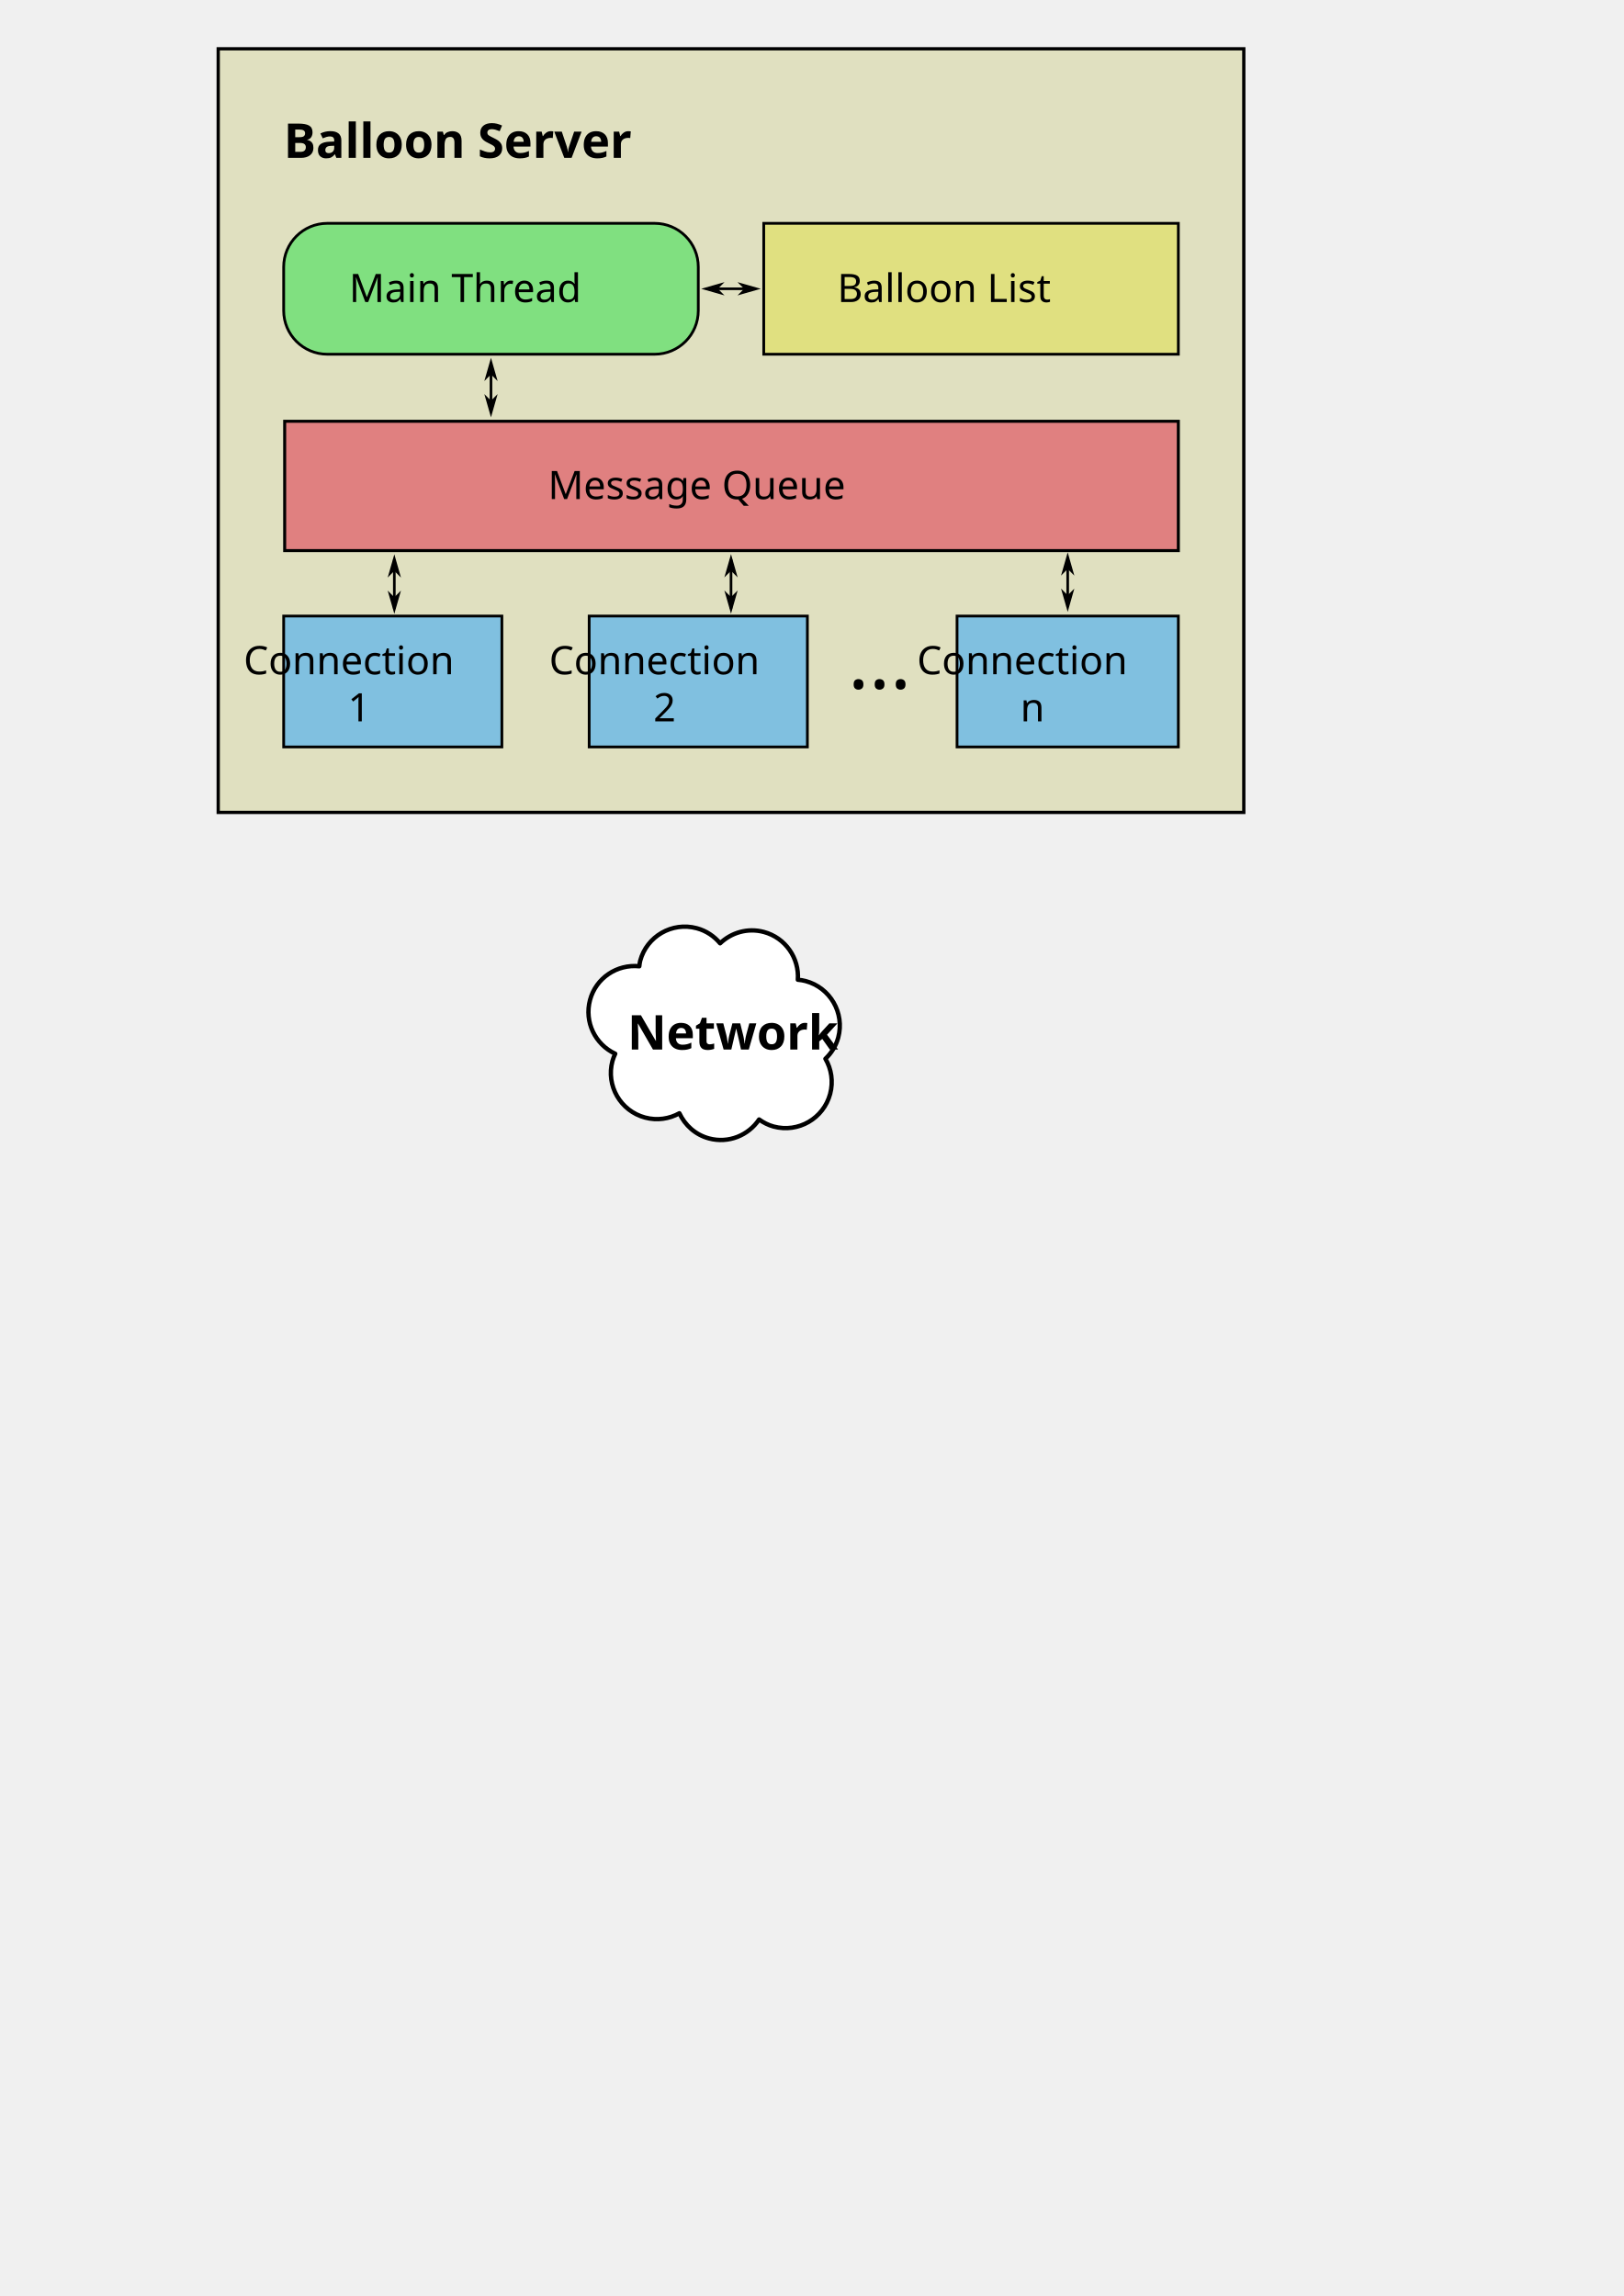
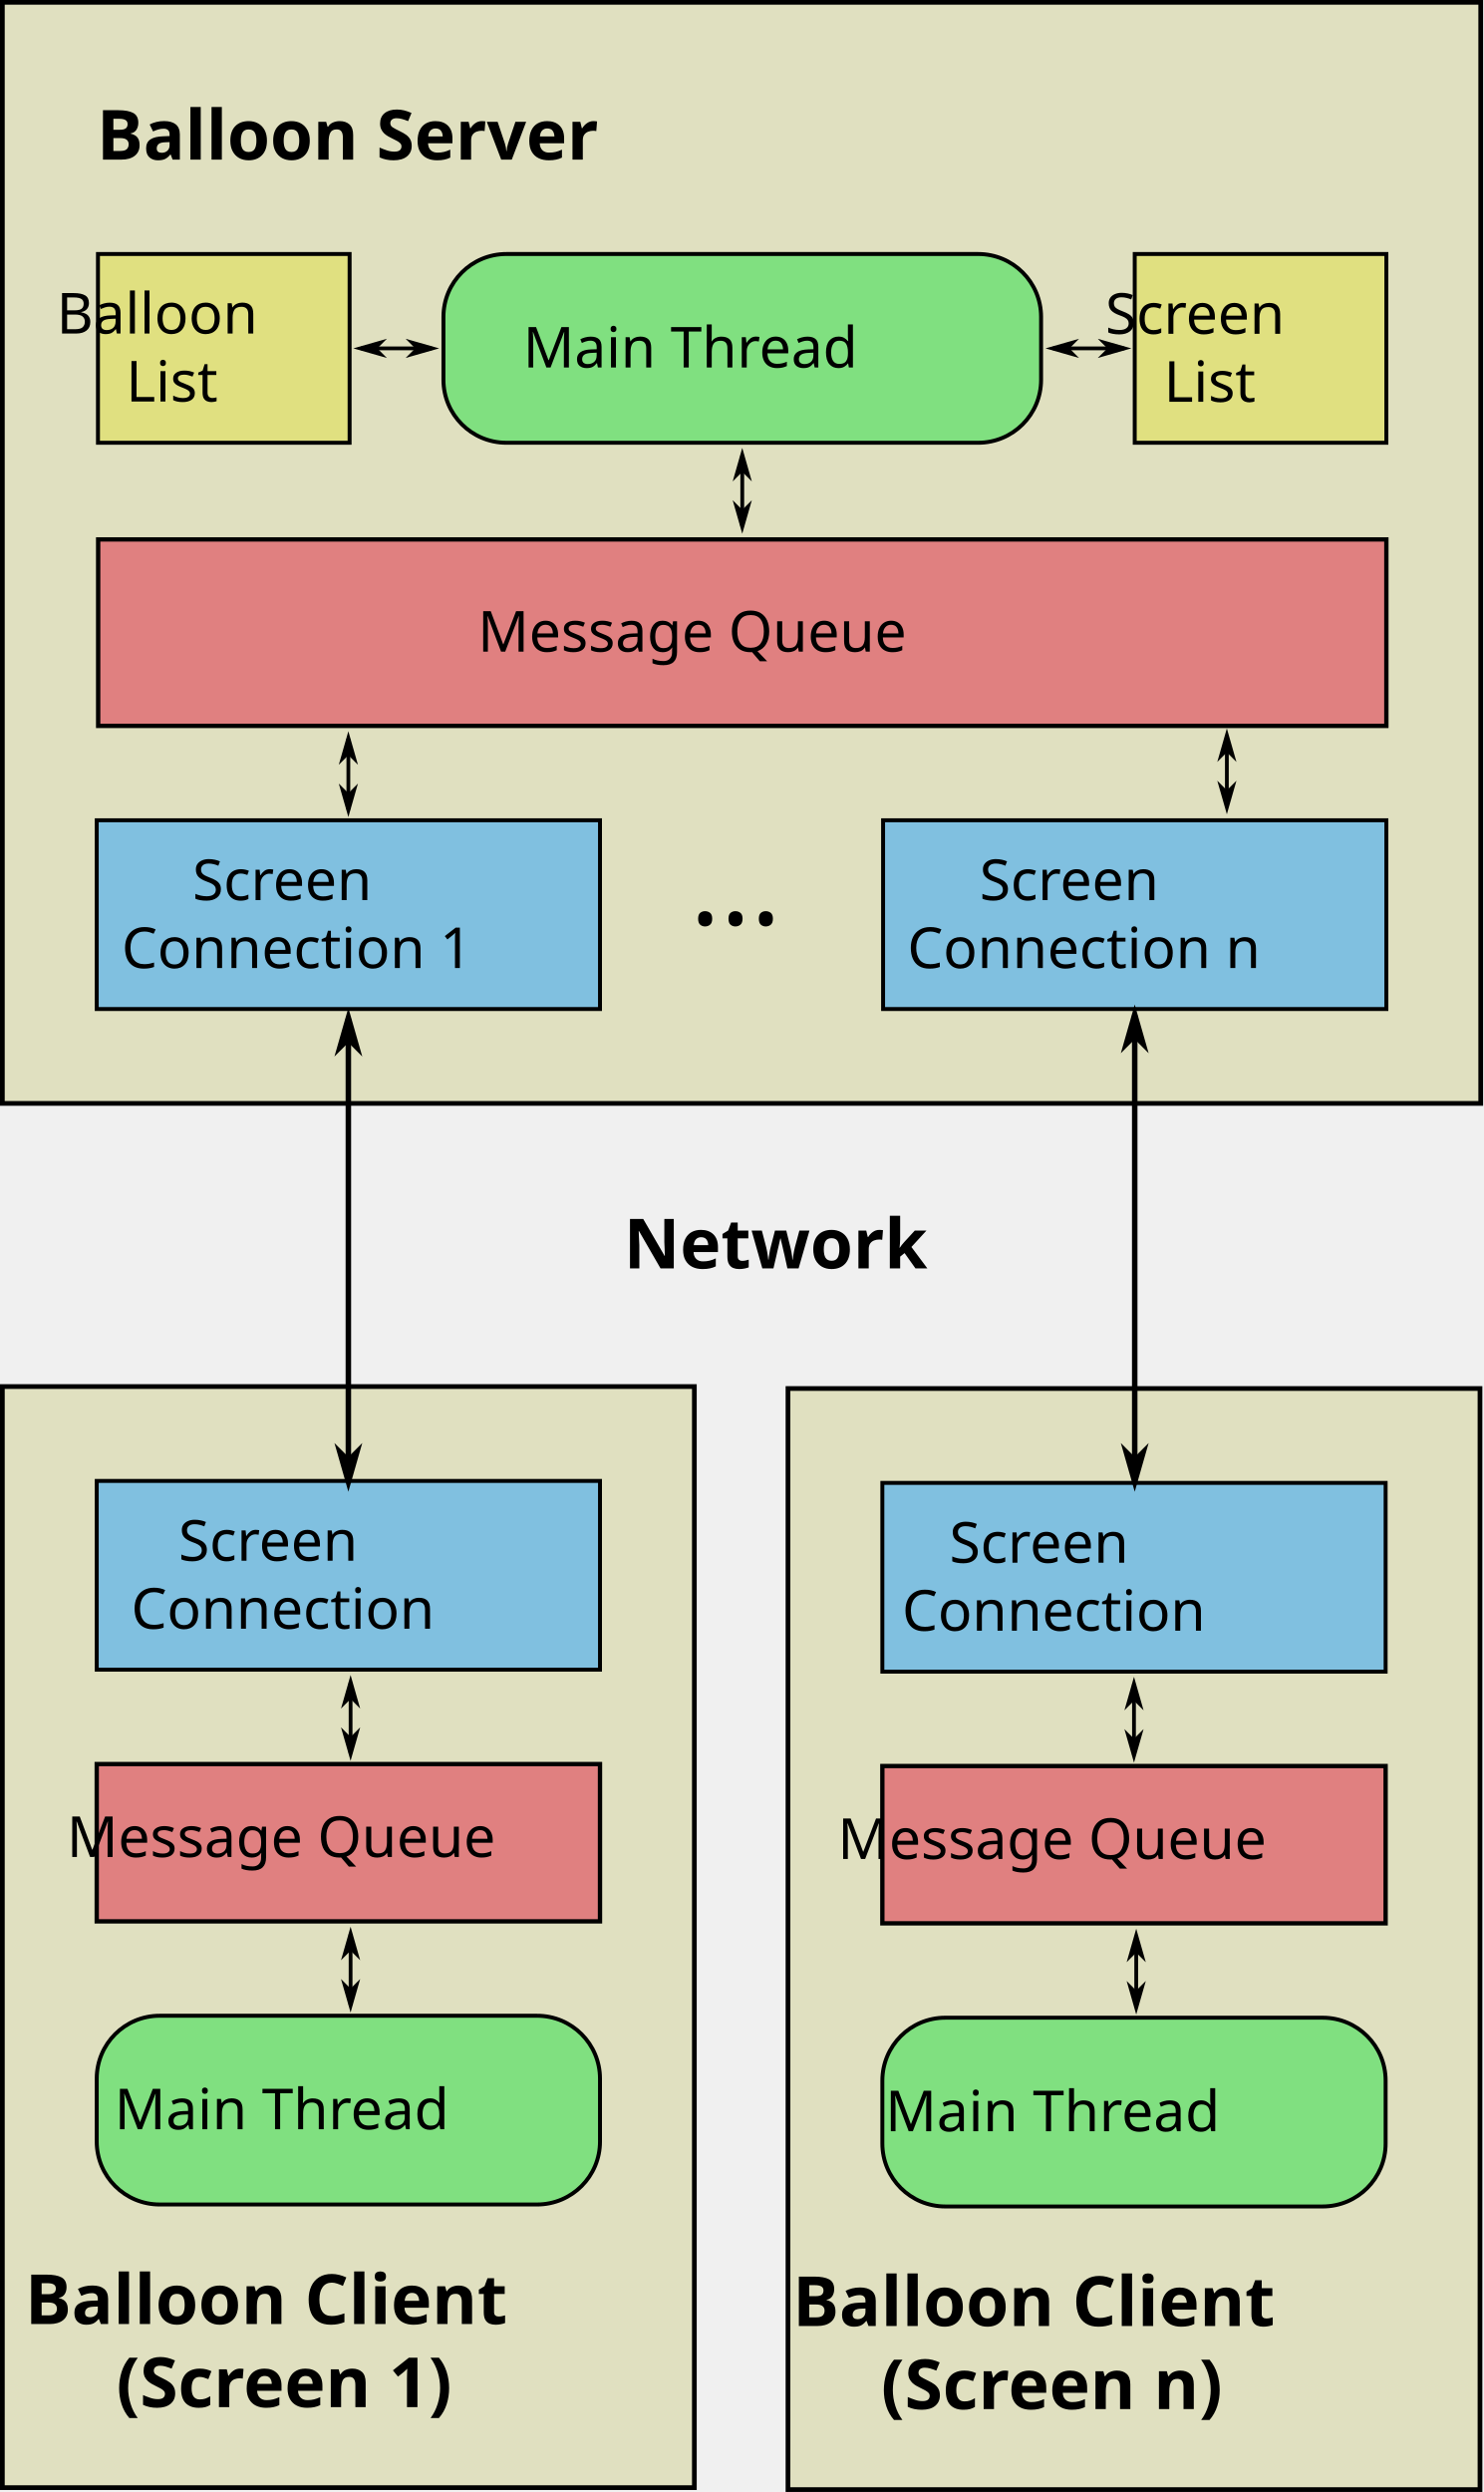
- <svg xmlns="http://www.w3.org/2000/svg" width="744.094" height="1052.362" id="svg2" version="1.1">
+ <svg xmlns="http://www.w3.org/2000/svg" width="471.5" height="792.125" id="svg2" version="1.1">
  <defs id="defs4">
    <marker orient="auto" refY="0" refX="0" id="Arrow1Mstart" style="overflow:visible">
      <path id="path4910" d="M 0,0 5,-5 -12.5,0 5,5 0,0 z" style="fill-rule:evenodd;stroke:#000000;stroke-width:1pt;marker-start:none" transform="matrix(0.4,0,0,0.4,4,0)" />
    </marker>
    <marker orient="auto" refY="0" refX="0" id="marker6137-4" style="overflow:visible">
      <path id="path6139-5" d="M 0,0 5,-5 -12.5,0 5,5 0,0 z" style="fill-rule:evenodd;stroke:#000000;stroke-width:1pt;marker-start:none" transform="matrix(-0.4,0,0,-0.4,-4,0)" />
    </marker>
    <marker orient="auto" refY="0" refX="0" id="marker3170" style="overflow:visible">
      <path id="path3172" d="M 0,0 5,-5 -12.5,0 5,5 0,0 z" style="fill-rule:evenodd;stroke:#000000;stroke-width:1pt;marker-start:none" transform="matrix(0.4,0,0,0.4,4,0)" />
    </marker>
    <marker orient="auto" refY="0" refX="0" id="marker3174" style="overflow:visible">
      <path id="path3176" d="M 0,0 5,-5 -12.5,0 5,5 0,0 z" style="fill-rule:evenodd;stroke:#000000;stroke-width:1pt;marker-start:none" transform="matrix(-0.4,0,0,-0.4,-4,0)" />
    </marker>
    <marker orient="auto" refY="0" refX="0" id="marker3178" style="overflow:visible">
      <path id="path3180" d="M 0,0 5,-5 -12.5,0 5,5 0,0 z" style="fill-rule:evenodd;stroke:#000000;stroke-width:1pt;marker-start:none" transform="matrix(0.4,0,0,0.4,4,0)" />
    </marker>
    <marker orient="auto" refY="0" refX="0" id="marker3182" style="overflow:visible">
      <path id="path3184" d="M 0,0 5,-5 -12.5,0 5,5 0,0 z" style="fill-rule:evenodd;stroke:#000000;stroke-width:1pt;marker-start:none" transform="matrix(-0.4,0,0,-0.4,-4,0)" />
    </marker>
    <marker orient="auto" refY="0" refX="0" id="Arrow1Mstart-4" style="overflow:visible">
      <path id="path4910-9" d="M 0,0 5,-5 -12.5,0 5,5 0,0 z" style="fill-rule:evenodd;stroke:#000000;stroke-width:1pt;marker-start:none" transform="matrix(0.4,0,0,0.4,4,0)" />
    </marker>
    <marker orient="auto" refY="0" refX="0" id="marker6137-4-0" style="overflow:visible">
      <path id="path6139-5-1" d="M 0,0 5,-5 -12.5,0 5,5 0,0 z" style="fill-rule:evenodd;stroke:#000000;stroke-width:1pt;marker-start:none" transform="matrix(-0.4,0,0,-0.4,-4,0)" />
    </marker>
    <marker orient="auto" refY="0" refX="0" id="Arrow1Mstart-7" style="overflow:visible">
      <path id="path4910-0" d="M 0,0 5,-5 -12.5,0 5,5 0,0 z" style="fill-rule:evenodd;stroke:#000000;stroke-width:1pt;marker-start:none" transform="matrix(0.4,0,0,0.4,4,0)" />
    </marker>
    <marker orient="auto" refY="0" refX="0" id="marker6137-4-1" style="overflow:visible">
      <path id="path6139-5-5" d="M 0,0 5,-5 -12.5,0 5,5 0,0 z" style="fill-rule:evenodd;stroke:#000000;stroke-width:1pt;marker-start:none" transform="matrix(-0.4,0,0,-0.4,-4,0)" />
    </marker>
    <marker orient="auto" refY="0" refX="0" id="Arrow1Mstart-2" style="overflow:visible">
      <path id="path4910-4" d="M 0,0 5,-5 -12.5,0 5,5 0,0 z" style="fill-rule:evenodd;stroke:#000000;stroke-width:1pt;marker-start:none" transform="matrix(0.4,0,0,0.4,4,0)" />
    </marker>
    <marker orient="auto" refY="0" refX="0" id="marker6137-4-14" style="overflow:visible">
      <path id="path6139-5-2" d="M 0,0 5,-5 -12.5,0 5,5 0,0 z" style="fill-rule:evenodd;stroke:#000000;stroke-width:1pt;marker-start:none" transform="matrix(-0.4,0,0,-0.4,-4,0)" />
    </marker>
+     <marker orient="auto" refY="0" refX="0" id="Arrow1Mstart-8" style="overflow:visible">
+       <path id="path4910-8" d="M 0,0 5,-5 -12.5,0 5,5 0,0 z" style="fill-rule:evenodd;stroke:#000000;stroke-width:1pt;marker-start:none" transform="matrix(0.4,0,0,0.4,4,0)" />
+     </marker>
+     <marker orient="auto" refY="0" refX="0" id="marker6137-4-7" style="overflow:visible">
+       <path id="path6139-5-9" d="M 0,0 5,-5 -12.5,0 5,5 0,0 z" style="fill-rule:evenodd;stroke:#000000;stroke-width:1pt;marker-start:none" transform="matrix(-0.4,0,0,-0.4,-4,0)" />
+     </marker>
+     <marker orient="auto" refY="0" refX="0" id="Arrow1Mstart-3" style="overflow:visible">
+       <path id="path4910-95" d="M 0,0 5,-5 -12.5,0 5,5 0,0 z" style="fill-rule:evenodd;stroke:#000000;stroke-width:1pt;marker-start:none" transform="matrix(0.4,0,0,0.4,4,0)" />
+     </marker>
+     <marker orient="auto" refY="0" refX="0" id="marker6137-4-3" style="overflow:visible">
+       <path id="path6139-5-24" d="M 0,0 5,-5 -12.5,0 5,5 0,0 z" style="fill-rule:evenodd;stroke:#000000;stroke-width:1pt;marker-start:none" transform="matrix(-0.4,0,0,-0.4,-4,0)" />
+     </marker>
+     <marker orient="auto" refY="0" refX="0" id="Arrow1Mstart-6" style="overflow:visible">
+       <path id="path4910-1" d="M 0,0 5,-5 -12.5,0 5,5 0,0 z" style="fill-rule:evenodd;stroke:#000000;stroke-width:1pt;marker-start:none" transform="matrix(0.4,0,0,0.4,4,0)" />
+     </marker>
+     <marker orient="auto" refY="0" refX="0" id="Arrow1Mend-1" style="overflow:visible">
+       <path id="path4913-1" d="M 0,0 5,-5 -12.5,0 5,5 0,0 z" style="fill-rule:evenodd;stroke:#000000;stroke-width:1pt;marker-start:none" transform="matrix(-0.4,0,0,-0.4,-4,0)" />
+     </marker>
+     <marker orient="auto" refY="0" refX="0" id="Arrow1Mstart-5" style="overflow:visible">
+       <path id="path4910-02" d="M 0,0 5,-5 -12.5,0 5,5 0,0 z" style="fill-rule:evenodd;stroke:#000000;stroke-width:1pt;marker-start:none" transform="matrix(0.4,0,0,0.4,4,0)" />
+     </marker>
+     <marker orient="auto" refY="0" refX="0" id="Arrow1Mend-1-3" style="overflow:visible">
+       <path id="path4913-1-8" d="M 0,0 5,-5 -12.5,0 5,5 0,0 z" style="fill-rule:evenodd;stroke:#000000;stroke-width:1pt;marker-start:none" transform="matrix(-0.4,0,0,-0.4,-4,0)" />
+     </marker>
+     <marker orient="auto" refY="0" refX="0" id="Arrow1Mstart-59" style="overflow:visible">
+       <path id="path4910-40" d="M 0,0 5,-5 -12.5,0 5,5 0,0 z" style="fill-rule:evenodd;stroke:#000000;stroke-width:1pt;marker-start:none" transform="matrix(0.4,0,0,0.4,4,0)" />
+     </marker>
+     <marker orient="auto" refY="0" refX="0" id="marker6137-4-2" style="overflow:visible">
+       <path id="path6139-5-8" d="M 0,0 5,-5 -12.5,0 5,5 0,0 z" style="fill-rule:evenodd;stroke:#000000;stroke-width:1pt;marker-start:none" transform="matrix(-0.4,0,0,-0.4,-4,0)" />
+     </marker>
+     <marker orient="auto" refY="0" refX="0" id="Arrow1Mstart-32" style="overflow:visible">
+       <path id="path4910-13" d="M 0,0 5,-5 -12.5,0 5,5 0,0 z" style="fill-rule:evenodd;stroke:#000000;stroke-width:1pt;marker-start:none" transform="matrix(0.4,0,0,0.4,4,0)" />
+     </marker>
+     <marker orient="auto" refY="0" refX="0" id="marker6137-4-39" style="overflow:visible">
+       <path id="path6139-5-16" d="M 0,0 5,-5 -12.5,0 5,5 0,0 z" style="fill-rule:evenodd;stroke:#000000;stroke-width:1pt;marker-start:none" transform="matrix(-0.4,0,0,-0.4,-4,0)" />
+     </marker>
+     <marker orient="auto" refY="0" refX="0" id="Arrow1Mstart-1" style="overflow:visible">
+       <path id="path4910-83" d="M 0,0 5,-5 -12.5,0 5,5 0,0 z" style="fill-rule:evenodd;stroke:#000000;stroke-width:1pt;marker-start:none" transform="matrix(0.4,0,0,0.4,4,0)" />
+     </marker>
+     <marker orient="auto" refY="0" refX="0" id="marker6137-4-05" style="overflow:visible">
+       <path id="path6139-5-7" d="M 0,0 5,-5 -12.5,0 5,5 0,0 z" style="fill-rule:evenodd;stroke:#000000;stroke-width:1pt;marker-start:none" transform="matrix(-0.4,0,0,-0.4,-4,0)" />
+     </marker>
+     <marker orient="auto" refY="0" refX="0" id="marker4980" style="overflow:visible">
+       <path id="path4982" d="M 0,0 5,-5 -12.5,0 5,5 0,0 z" style="fill-rule:evenodd;stroke:#000000;stroke-width:1pt;marker-start:none" transform="matrix(0.4,0,0,0.4,4,0)" />
+     </marker>
+     <marker orient="auto" refY="0" refX="0" id="marker4984" style="overflow:visible">
+       <path id="path4986" d="M 0,0 5,-5 -12.5,0 5,5 0,0 z" style="fill-rule:evenodd;stroke:#000000;stroke-width:1pt;marker-start:none" transform="matrix(-0.4,0,0,-0.4,-4,0)" />
+     </marker>
+     <marker orient="auto" refY="0" refX="0" id="Arrow1Mstart-68" style="overflow:visible">
+       <path id="path4910-5" d="M 0,0 5,-5 -12.5,0 5,5 0,0 z" style="fill-rule:evenodd;stroke:#000000;stroke-width:1pt;marker-start:none" transform="matrix(0.4,0,0,0.4,4,0)" />
+     </marker>
+     <marker orient="auto" refY="0" refX="0" id="Arrow1Mend-1-2" style="overflow:visible">
+       <path id="path4913-1-2" d="M 0,0 5,-5 -12.5,0 5,5 0,0 z" style="fill-rule:evenodd;stroke:#000000;stroke-width:1pt;marker-start:none" transform="matrix(-0.4,0,0,-0.4,-4,0)" />
+     </marker>
  </defs>
-   <g id="layer1">
-     <g id="g4228" transform="translate(-18.6512,-12.10154)">
-       <g transform="matrix(0.4035911,0,0,0.4035911,202.9293,360.8059)" id="layer1-8">
-         <g id="g6619">
-           <path style="fill:#ffffff;fill-opacity:1;stroke:#000000;stroke-width:4.956;stroke-linecap:butt;stroke-linejoin:round;stroke-miterlimit:4;stroke-opacity:1;stroke-dasharray:none;stroke-dashoffset:0" id="path4952" d="m 410.68,194.381 c -18.304,-4.905 -36.828,0.708 -49.616,12.902 -6.681,-8.031 -15.728,-14.229 -26.579,-17.136 -27.927,-7.483 -56.696,9.127 -64.179,37.054 -0.55,2.052 -0.695,4.116 -0.99,6.168 -25.149,-2.614 -49.213,13.13 -55.965,38.326 -6.69,24.966 5.934,50.494 28.623,60.991 -1.233,2.674 -2.383,5.43 -3.171,8.37 -7.483,27.927 9.144,56.634 37.07,64.117 13.679,3.666 27.502,1.513 38.977,-4.876 6.324,13.529 18.115,24.419 33.659,28.583 22.178,5.943 44.682,-3.471 56.832,-21.514 4.922,3.484 10.392,6.366 16.554,8.018 27.927,7.483 56.634,-9.144 64.117,-37.071 3.763,-14.043 1.435,-28.254 -5.358,-39.901 6.722,-6.41 11.984,-14.53 14.563,-24.152 7.483,-27.927 -9.144,-56.635 -37.07,-64.118 -2.94,-0.787 -5.885,-1.231 -8.817,-1.5 1.738,-24.524 -14.024,-47.662 -38.65,-54.261 z" />
-         </g>
-       </g>
-       <text id="text3755-8-5" y="493.155" x="306.202" style="font-size:22px;font-style:normal;font-variant:normal;font-weight:600;font-stretch:normal;text-align:start;line-height:120%;letter-spacing:0px;word-spacing:0px;writing-mode:lr-tb;text-anchor:start;fill:#000000;fill-opacity:1;stroke:none;font-family:ITC Franklin Gothic Std;-inkscape-font-specification:ITC Franklin Gothic Std Semi-Bold" xml:space="preserve">
-         <tspan id="tspan4226" x="306.202" y="493.155">Network</tspan>
-       </text>
-     </g>
+   <g id="layer1" transform="translate(-99.25,-21.625)">
+     <text xml:space="preserve" style="font-size:22px;font-style:normal;font-variant:normal;font-weight:600;font-stretch:normal;text-align:start;line-height:120%;letter-spacing:0px;word-spacing:0px;writing-mode:lr-tb;text-anchor:start;fill:#000000;fill-opacity:1;stroke:none;font-family:ITC Franklin Gothic Std;-inkscape-font-specification:ITC Franklin Gothic Std Semi-Bold" x="297.551" y="424.798" id="text3755-8-5">
+       <tspan y="424.798" x="297.551" id="tspan4226">Network</tspan>
+     </text>
    <rect style="fill:#e0e0c0;fill-opacity:1;fill-rule:evenodd;stroke:#000000;stroke-width:1.5;stroke-linecap:butt;stroke-linejoin:miter;stroke-miterlimit:4;stroke-opacity:1;stroke-dasharray:none" id="rect2985" width="470" height="350" x="100" y="22.362" />
    <text xml:space="preserve" style="font-size:22px;font-style:normal;font-variant:normal;font-weight:600;font-stretch:normal;text-align:start;line-height:120%;letter-spacing:0px;word-spacing:0px;writing-mode:lr-tb;text-anchor:start;fill:#000000;fill-opacity:1;stroke:none;font-family:ITC Franklin Gothic Std;-inkscape-font-specification:ITC Franklin Gothic Std Semi-Bold" x="130" y="72.362" id="text3755">
      <tspan id="tspan3121" x="130" y="72.362">Balloon Server</tspan>
    </text>
-     <g id="g4118" transform="translate(-30,60)">
-       <rect y="222.362" x="160" height="60" width="100" id="rect3788-5-4-9-2" style="fill:#80c0e0;fill-opacity:1;fill-rule:evenodd;stroke:#000000;stroke-width:1.256px;stroke-linecap:butt;stroke-linejoin:miter;stroke-opacity:1" />
-       <text id="text3755-6-6-7-6-4" y="249.042" x="210.943" style="font-size:18px;font-style:normal;font-variant:normal;font-weight:normal;font-stretch:normal;text-align:center;line-height:120%;letter-spacing:0px;word-spacing:0px;writing-mode:lr-tb;text-anchor:middle;fill:#000000;fill-opacity:1;stroke:none;font-family:ITC Franklin Gothic Std;-inkscape-font-specification:ITC Franklin Gothic Std" xml:space="preserve">
-         <tspan y="249.042" x="210.943" id="tspan3154">Connection</tspan>
-         <tspan y="270.642" x="210.943" id="tspan3156">1</tspan>
+     <g id="g5252">
+       <rect y="282.362" x="130" height="60" width="160" id="rect3788-5-4-9-2" style="fill:#80c0e0;fill-opacity:1;fill-rule:evenodd;stroke:#000000;stroke-width:1.256px;stroke-linecap:butt;stroke-linejoin:miter;stroke-opacity:1" />
+       <text id="text3755-6-6-7-6-4" y="307.736" x="210.014" style="font-size:18px;font-style:normal;font-variant:normal;font-weight:normal;font-stretch:normal;text-align:center;line-height:120%;letter-spacing:0px;word-spacing:0px;writing-mode:lr-tb;text-anchor:middle;fill:#000000;fill-opacity:1;stroke:none;font-family:ITC Franklin Gothic Std;-inkscape-font-specification:ITC Franklin Gothic Std" xml:space="preserve">
+         <tspan y="307.736" x="210.014" id="tspan5234">Screen</tspan>
+         <tspan y="329.336" x="210.014" id="tspan5236">Connection 1</tspan>
      </text>
    </g>
    <g id="g4083" transform="translate(-30,60)">
      <rect y="133.091" x="160.457" height="59.272" width="409.543" id="rect3788-5-4-9-1-5" style="fill:#e08080;fill-opacity:1;fill-rule:evenodd;stroke:#000000;stroke-width:1.379;stroke-linecap:butt;stroke-linejoin:miter;stroke-miterlimit:4;stroke-opacity:1;stroke-dasharray:none" />
      <text id="text3755-6-4-6-5-2" y="168.753" x="365.668" style="font-size:18px;font-style:normal;font-variant:normal;font-weight:normal;font-stretch:normal;text-align:center;line-height:120%;letter-spacing:0px;word-spacing:0px;writing-mode:lr-tb;text-anchor:middle;fill:#000000;fill-opacity:1;stroke:none;font-family:ITC Franklin Gothic Std;-inkscape-font-specification:ITC Franklin Gothic Std" xml:space="preserve">
        <tspan id="tspan3126" x="365.668" y="168.753">Message Queue</tspan>
      </text>
    </g>
-     <path style="fill:none;stroke:#000000;stroke-width:1.2;stroke-linecap:butt;stroke-linejoin:miter;stroke-miterlimit:4;stroke-opacity:1;stroke-dasharray:none;marker-start:url(#Arrow1Mstart);marker-end:url(#marker6137-4)" d="m 180.708,256.429 0,22.556" id="path4608" />
-     <path style="fill:none;stroke:#000000;stroke-width:1.2;stroke-linecap:butt;stroke-linejoin:miter;stroke-miterlimit:4;stroke-opacity:1;stroke-dasharray:none;marker-start:url(#Arrow1Mstart);marker-end:url(#marker6137-4)" d="m 335,256.362 0,22.556" id="path4608-8" />
+     <path style="fill:none;stroke:#000000;stroke-width:1.2;stroke-linecap:butt;stroke-linejoin:miter;stroke-miterlimit:4;stroke-opacity:1;stroke-dasharray:none;marker-start:url(#Arrow1Mstart);marker-end:url(#marker6137-4)" d="m 210,256.429 0,22.556" id="path4608" />
    <path style="fill:none;stroke:#000000;stroke-width:1.2;stroke-linecap:butt;stroke-linejoin:miter;stroke-miterlimit:4;stroke-opacity:1;stroke-dasharray:none;marker-start:url(#Arrow1Mstart);marker-end:url(#marker6137-4)" d="m 489.292,255.529 0,22.556" id="path4608-8-7" />
-     <text xml:space="preserve" style="font-size:36px;font-style:normal;font-variant:normal;font-weight:normal;font-stretch:normal;text-align:start;line-height:120%;letter-spacing:0px;word-spacing:0px;writing-mode:lr-tb;text-anchor:start;fill:#000000;fill-opacity:1;stroke:none;font-family:ITC Franklin Gothic Std;-inkscape-font-specification:ITC Franklin Gothic Std" x="388.61" y="315.612" id="text4541">
-       <tspan id="tspan4543" x="388.61" y="315.612">...</tspan>
+     <text xml:space="preserve" style="font-size:36px;font-style:normal;font-variant:normal;font-weight:normal;font-stretch:normal;text-align:start;line-height:120%;letter-spacing:0px;word-spacing:0px;writing-mode:lr-tb;text-anchor:start;fill:#000000;fill-opacity:1;stroke:none;font-family:ITC Franklin Gothic Std;-inkscape-font-specification:ITC Franklin Gothic Std" x="318.61" y="315.612" id="text4541">
+       <tspan id="tspan4543" x="318.61" y="315.612">...</tspan>
    </text>
-     <g id="g4124" transform="translate(-30,60)">
-       <rect y="222.362" x="300" height="60" width="100" id="rect3788-5-4-9-2-4" style="fill:#80c0e0;fill-opacity:1;fill-rule:evenodd;stroke:#000000;stroke-width:1.256px;stroke-linecap:butt;stroke-linejoin:miter;stroke-opacity:1" />
-       <text id="text3755-6-6-7-6-4-0" y="249.042" x="350.943" style="font-size:18px;font-style:normal;font-variant:normal;font-weight:normal;font-stretch:normal;text-align:center;line-height:120%;letter-spacing:0px;word-spacing:0px;writing-mode:lr-tb;text-anchor:middle;fill:#000000;fill-opacity:1;stroke:none;font-family:ITC Franklin Gothic Std;-inkscape-font-specification:ITC Franklin Gothic Std" xml:space="preserve">
-         <tspan y="249.042" x="350.943" id="tspan3185">Connection</tspan>
-         <tspan y="270.642" x="350.943" id="tspan3187">2</tspan>
-       </text>
-     </g>
-     <g id="g4130" transform="translate(-30,60)">
-       <rect y="222.362" x="468.583" height="60" width="101.417" id="rect3788-5-4-9-2-4-6" style="fill:#80c0e0;fill-opacity:1;fill-rule:evenodd;stroke:#000000;stroke-width:1.256px;stroke-linecap:butt;stroke-linejoin:miter;stroke-opacity:1" />
-       <text id="text3755-6-6-7-6-4-0-8" y="249.042" x="519.526" style="font-size:18px;font-style:normal;font-variant:normal;font-weight:normal;font-stretch:normal;text-align:center;line-height:120%;letter-spacing:0px;word-spacing:0px;writing-mode:lr-tb;text-anchor:middle;fill:#000000;fill-opacity:1;stroke:none;font-family:ITC Franklin Gothic Std;-inkscape-font-specification:ITC Franklin Gothic Std" xml:space="preserve">
-         <tspan y="249.042" x="519.526" id="tspan3219">Connection</tspan>
-         <tspan y="270.642" x="519.526" id="tspan3221">n</tspan>
-       </text>
-     </g>
-     <rect ry="20" style="fill:#80e080;fill-opacity:1;fill-rule:evenodd;stroke:#000000;stroke-width:1.256px;stroke-linecap:butt;stroke-linejoin:miter;stroke-opacity:1" id="rect3788-9-4" width="190" height="60" x="130" y="102.362" rx="20" />
-     <text xml:space="preserve" style="font-size:18px;font-style:normal;font-variant:normal;font-weight:normal;font-stretch:normal;text-align:center;line-height:120%;letter-spacing:0px;word-spacing:0px;writing-mode:lr-tb;text-anchor:middle;fill:#000000;fill-opacity:1;stroke:none;font-family:ITC Franklin Gothic Std;-inkscape-font-specification:ITC Franklin Gothic Std" x="224.884" y="138.446" id="text3755-6-4-1">
-       <tspan id="tspan4076" x="224.884" y="138.446">Main Thread</tspan>
-     </text>
-     <path style="fill:none;stroke:#000000;stroke-width:1.2;stroke-linecap:butt;stroke-linejoin:miter;stroke-miterlimit:4;stroke-opacity:1;stroke-dasharray:none;marker-start:url(#Arrow1Mstart);marker-end:url(#marker6137-4)" d="m 225,166.362 0,22.556" id="path4608-0" />
-     <rect ry="0" style="fill:#e0e080;fill-opacity:1;fill-rule:evenodd;stroke:#000000;stroke-width:1.256px;stroke-linecap:butt;stroke-linejoin:miter;stroke-opacity:1" id="rect3788-9-4-4" width="190" height="60" x="350" y="102.362" />
-     <text xml:space="preserve" style="font-size:18px;font-style:normal;font-variant:normal;font-weight:normal;font-stretch:normal;text-align:center;line-height:120%;letter-spacing:0px;word-spacing:0px;writing-mode:lr-tb;text-anchor:middle;fill:#000000;fill-opacity:1;stroke:none;font-family:ITC Franklin Gothic Std;-inkscape-font-specification:ITC Franklin Gothic Std" x="444.346" y="138.446" id="text3755-6-4-1-2">
-       <tspan id="tspan4325" x="444.346" y="138.446">Balloon List</tspan>
-     </text>
-     <path style="fill:none;stroke:#000000;stroke-width:1.2;stroke-linecap:butt;stroke-linejoin:miter;stroke-miterlimit:4;stroke-opacity:1;stroke-dasharray:none;marker-start:url(#Arrow1Mstart);marker-end:url(#marker6137-4)" d="m 346.278,132.362 -22.556,0" id="path4608-0-0" />
+     <g id="g4518">
+       <rect rx="20" y="102.362" x="240.228" height="60" width="190" id="rect3788-9-4" style="fill:#80e080;fill-opacity:1;fill-rule:evenodd;stroke:#000000;stroke-width:1.256px;stroke-linecap:butt;stroke-linejoin:miter;stroke-opacity:1" ry="20" />
+       <text id="text3755-6-4-1" y="138.446" x="335.112" style="font-size:18px;font-style:normal;font-variant:normal;font-weight:normal;font-stretch:normal;text-align:center;line-height:120%;letter-spacing:0px;word-spacing:0px;writing-mode:lr-tb;text-anchor:middle;fill:#000000;fill-opacity:1;stroke:none;font-family:ITC Franklin Gothic Std;-inkscape-font-specification:ITC Franklin Gothic Std" xml:space="preserve">
+         <tspan y="138.446" x="335.112" id="tspan4076">Main Thread</tspan>
+       </text>
+     </g>
+     <path style="fill:none;stroke:#000000;stroke-width:1.2;stroke-linecap:butt;stroke-linejoin:miter;stroke-miterlimit:4;stroke-opacity:1;stroke-dasharray:none;marker-start:url(#Arrow1Mstart);marker-end:url(#marker6137-4)" d="m 335.228,166.362 0,22.556" id="path4608-0" />
+     <g id="g4452" transform="translate(-219.6047,70)">
+       <rect y="32.362" x="350" height="60" width="80" id="rect3788-9-4-4-1" style="fill:#e0e080;fill-opacity:1;fill-rule:evenodd;stroke:#000000;stroke-width:1.256px;stroke-linecap:butt;stroke-linejoin:miter;stroke-opacity:1" ry="0" />
+       <text id="text3755-6-4-1-2-2" y="57.646" x="389.884" style="font-size:18px;font-style:normal;font-variant:normal;font-weight:normal;font-stretch:normal;text-align:center;line-height:120%;letter-spacing:0px;word-spacing:0px;writing-mode:lr-tb;text-anchor:middle;fill:#000000;fill-opacity:1;stroke:none;font-family:ITC Franklin Gothic Std;-inkscape-font-specification:ITC Franklin Gothic Std" xml:space="preserve">
+         <tspan y="57.646" x="389.884" id="tspan4414">Balloon</tspan>
+         <tspan y="79.246" x="389.884" id="tspan4416">List</tspan>
+       </text>
+     </g>
+     <g id="g4446" transform="translate(0,70)">
+       <rect y="32.362" x="460" height="60" width="80" id="rect3788-9-4-4-1-3" style="fill:#e0e080;fill-opacity:1;fill-rule:evenodd;stroke:#000000;stroke-width:1.256px;stroke-linecap:butt;stroke-linejoin:miter;stroke-opacity:1" ry="0" />
+       <text id="text3755-6-4-1-2-2-7" y="57.736" x="500.226" style="font-size:18px;font-style:normal;font-variant:normal;font-weight:normal;font-stretch:normal;text-align:center;line-height:120%;letter-spacing:0px;word-spacing:0px;writing-mode:lr-tb;text-anchor:middle;fill:#000000;fill-opacity:1;stroke:none;font-family:ITC Franklin Gothic Std;-inkscape-font-specification:ITC Franklin Gothic Std" xml:space="preserve">
+         <tspan y="57.736" x="500.226" id="tspan4442">Screen</tspan>
+         <tspan y="79.336" x="500.226" id="tspan4444">List</tspan>
+       </text>
+     </g>
+     <path style="fill:none;stroke:#000000;stroke-width:1.2;stroke-linecap:butt;stroke-linejoin:miter;stroke-miterlimit:4;stroke-opacity:1;stroke-dasharray:none;marker-start:url(#Arrow1Mstart);marker-end:url(#marker6137-4)" d="m 236.506,132.362 -22.556,0" id="path4608-0-1" />
+     <path style="fill:none;stroke:#000000;stroke-width:1.2;stroke-linecap:butt;stroke-linejoin:miter;stroke-miterlimit:4;stroke-opacity:1;stroke-dasharray:none;marker-start:url(#Arrow1Mstart);marker-end:url(#marker6137-4)" d="m 456.556,132.362 -22.556,0" id="path4608-0-1-8" />
+     <g id="g5129" transform="translate(0,-70)">
+       <rect ry="0" y="532.362" x="100" height="350" width="220" id="rect2985-9" style="fill:#e0e0c0;fill-opacity:1;fill-rule:evenodd;stroke:#000000;stroke-width:1.5;stroke-linecap:butt;stroke-linejoin:miter;stroke-miterlimit:4;stroke-opacity:1;stroke-dasharray:none" />
+       <text id="text3755-3" y="830.362" x="209.602" style="font-size:22px;font-style:normal;font-variant:normal;font-weight:600;font-stretch:normal;text-align:center;line-height:120%;letter-spacing:0px;word-spacing:0px;writing-mode:lr-tb;text-anchor:middle;fill:#000000;fill-opacity:1;stroke:none;font-family:ITC Franklin Gothic Std;-inkscape-font-specification:ITC Franklin Gothic Std Semi-Bold" xml:space="preserve">
+         <tspan y="830.362" x="209.602" id="tspan4564">Balloon Client</tspan>
+         <tspan y="856.762" x="209.602" id="tspan4566">(Screen 1)</tspan>
+       </text>
+       <g id="g5084">
+         <rect style="fill:#80c0e0;fill-opacity:1;fill-rule:evenodd;stroke:#000000;stroke-width:1.256px;stroke-linecap:butt;stroke-linejoin:miter;stroke-opacity:1" id="rect3788-5-4-9-2-0" width="160" height="60" x="130" y="562.362" ry="0" />
+         <text xml:space="preserve" style="font-size:18px;font-style:normal;font-variant:normal;font-weight:normal;font-stretch:normal;text-align:center;line-height:120%;letter-spacing:0px;word-spacing:0px;writing-mode:lr-tb;text-anchor:middle;fill:#000000;fill-opacity:1;stroke:none;font-family:ITC Franklin Gothic Std;-inkscape-font-specification:ITC Franklin Gothic Std" x="210.235" y="587.736" id="text3755-6-6-7-6-4-9">
+           <tspan id="tspan4708" x="210.235" y="587.736">Screen</tspan>
+           <tspan id="tspan4710" x="210.235" y="609.336">Connection</tspan>
+         </text>
+       </g>
+       <g transform="translate(0,-60)" id="g4748">
+         <rect style="fill:#e08080;fill-opacity:1;fill-rule:evenodd;stroke:#000000;stroke-width:1.379;stroke-linecap:butt;stroke-linejoin:miter;stroke-miterlimit:4;stroke-opacity:1;stroke-dasharray:none" id="rect3788-5-4-9-1-5-4" width="160" height="50" x="130" y="712.362" />
+         <text xml:space="preserve" style="font-size:18px;font-style:normal;font-variant:normal;font-weight:normal;font-stretch:normal;text-align:center;line-height:120%;letter-spacing:0px;word-spacing:0px;writing-mode:lr-tb;text-anchor:middle;fill:#000000;fill-opacity:1;stroke:none;font-family:ITC Franklin Gothic Std;-inkscape-font-specification:ITC Franklin Gothic Std" x="209.695" y="741.898" id="text3755-6-4-6-5-2-1">
+           <tspan y="741.898" x="209.695" id="tspan3126-8">Message Queue</tspan>
+         </text>
+       </g>
+       <path id="path4608-4" d="m 210.708,626.429 0,22.556" style="fill:none;stroke:#000000;stroke-width:1.2;stroke-linecap:butt;stroke-linejoin:miter;stroke-miterlimit:4;stroke-opacity:1;stroke-dasharray:none;marker-start:url(#Arrow1Mstart);marker-end:url(#marker6137-4)" />
+       <g id="g4903">
+         <rect ry="20" style="fill:#80e080;fill-opacity:1;fill-rule:evenodd;stroke:#000000;stroke-width:1.256px;stroke-linecap:butt;stroke-linejoin:miter;stroke-opacity:1" id="rect3788-9-4-3" width="160" height="60" x="130" y="732.362" rx="20" />
+         <text xml:space="preserve" style="font-size:18px;font-style:normal;font-variant:normal;font-weight:normal;font-stretch:normal;text-align:center;line-height:120%;letter-spacing:0px;word-spacing:0px;writing-mode:lr-tb;text-anchor:middle;fill:#000000;fill-opacity:1;stroke:none;font-family:ITC Franklin Gothic Std;-inkscape-font-specification:ITC Franklin Gothic Std" x="209.884" y="768.446" id="text3755-6-4-1-6">
+           <tspan id="tspan4076-3" x="209.884" y="768.446">Main Thread</tspan>
+         </text>
+       </g>
+       <path id="path4608-4-9" d="m 210.708,706.429 0,22.556" style="fill:none;stroke:#000000;stroke-width:1.2;stroke-linecap:butt;stroke-linejoin:miter;stroke-miterlimit:4;stroke-opacity:1;stroke-dasharray:none;marker-start:url(#Arrow1Mstart);marker-end:url(#marker6137-4)" />
+     </g>
+     <g id="g5246">
+       <rect y="282.362" x="380" height="60" width="160" id="rect3788-5-4-9-2-8" style="fill:#80c0e0;fill-opacity:1;fill-rule:evenodd;stroke:#000000;stroke-width:1.256px;stroke-linecap:butt;stroke-linejoin:miter;stroke-opacity:1" />
+       <text id="text3755-6-6-7-6-4-0-8" y="307.736" x="460.235" style="font-size:18px;font-style:normal;font-variant:normal;font-weight:normal;font-stretch:normal;text-align:center;line-height:120%;letter-spacing:0px;word-spacing:0px;writing-mode:lr-tb;text-anchor:middle;fill:#000000;fill-opacity:1;stroke:none;font-family:ITC Franklin Gothic Std;-inkscape-font-specification:ITC Franklin Gothic Std" xml:space="preserve">
+         <tspan y="307.736" x="460.235" id="tspan5242">Screen</tspan>
+         <tspan y="329.336" x="460.235" id="tspan5244">Connection n</tspan>
+       </text>
+     </g>
+     <path style="fill:none;stroke:#000000;stroke-width:1.743;stroke-linecap:butt;stroke-linejoin:miter;stroke-miterlimit:4;stroke-opacity:1;stroke-dasharray:none;marker-start:url(#Arrow1Mstart);marker-end:url(#Arrow1Mend-1)" d="m 210,345.41 0,146.953" id="path5915" />
+     <g id="g5170" transform="translate(-170.2346,0.625977)">
+       <g transform="translate(170.2346,-70.62598)" id="g5150">
+         <rect style="fill:#e0e0c0;fill-opacity:1;fill-rule:evenodd;stroke:#000000;stroke-width:1.5;stroke-linecap:butt;stroke-linejoin:miter;stroke-miterlimit:4;stroke-opacity:1;stroke-dasharray:none" id="rect2985-9-6" width="220" height="350" x="349.765" y="532.988" ry="0" />
+         <text xml:space="preserve" style="font-size:22px;font-style:normal;font-variant:normal;font-weight:600;font-stretch:normal;text-align:center;line-height:120%;letter-spacing:0px;word-spacing:0px;writing-mode:lr-tb;text-anchor:middle;fill:#000000;fill-opacity:1;stroke:none;font-family:ITC Franklin Gothic Std;-inkscape-font-specification:ITC Franklin Gothic Std Semi-Bold" x="459.368" y="830.988" id="text3755-3-9">
+           <tspan id="tspan5090" x="459.368" y="830.988">Balloon Client</tspan>
+           <tspan id="tspan5092" x="459.368" y="857.388">(Screen n)</tspan>
+         </text>
+         <g id="g4748-5" transform="translate(249.7654,-59.37402)">
+           <rect y="712.362" x="130" height="50" width="160" id="rect3788-5-4-9-1-5-4-6" style="fill:#e08080;fill-opacity:1;fill-rule:evenodd;stroke:#000000;stroke-width:1.379;stroke-linecap:butt;stroke-linejoin:miter;stroke-miterlimit:4;stroke-opacity:1;stroke-dasharray:none" />
+           <text id="text3755-6-4-6-5-2-1-3" y="741.898" x="209.695" style="font-size:18px;font-style:normal;font-variant:normal;font-weight:normal;font-stretch:normal;text-align:center;line-height:120%;letter-spacing:0px;word-spacing:0px;writing-mode:lr-tb;text-anchor:middle;fill:#000000;fill-opacity:1;stroke:none;font-family:ITC Franklin Gothic Std;-inkscape-font-specification:ITC Franklin Gothic Std" xml:space="preserve">
+             <tspan id="tspan3126-8-7" x="209.695" y="741.898">Message Queue</tspan>
+           </text>
+         </g>
+         <g transform="translate(249.7654,0.6259792)" id="g4903-2">
+           <rect rx="20" y="732.362" x="130" height="60" width="160" id="rect3788-9-4-3-1" style="fill:#80e080;fill-opacity:1;fill-rule:evenodd;stroke:#000000;stroke-width:1.256px;stroke-linecap:butt;stroke-linejoin:miter;stroke-opacity:1" ry="20" />
+           <text id="text3755-6-4-1-6-2" y="768.446" x="209.884" style="font-size:18px;font-style:normal;font-variant:normal;font-weight:normal;font-stretch:normal;text-align:center;line-height:120%;letter-spacing:0px;word-spacing:0px;writing-mode:lr-tb;text-anchor:middle;fill:#000000;fill-opacity:1;stroke:none;font-family:ITC Franklin Gothic Std;-inkscape-font-specification:ITC Franklin Gothic Std" xml:space="preserve">
+             <tspan y="768.446" x="209.884" id="tspan4076-3-9">Main Thread</tspan>
+           </text>
+         </g>
+         <path style="fill:none;stroke:#000000;stroke-width:1.2;stroke-linecap:butt;stroke-linejoin:miter;stroke-miterlimit:4;stroke-opacity:1;stroke-dasharray:none;marker-start:url(#Arrow1Mstart);marker-end:url(#marker6137-4)" d="m 460.474,707.055 0,22.556" id="path4608-4-9-8" />
+         <g id="g5078" transform="translate(-20.23456,0.6259766)">
+           <rect ry="0" y="562.362" x="400" height="60" width="160" id="rect3788-5-4-9-2-0-0" style="fill:#80c0e0;fill-opacity:1;fill-rule:evenodd;stroke:#000000;stroke-width:1.256px;stroke-linecap:butt;stroke-linejoin:miter;stroke-opacity:1" />
+           <text id="text3755-6-6-7-6-4-9-2" y="587.736" x="480.235" style="font-size:18px;font-style:normal;font-variant:normal;font-weight:normal;font-stretch:normal;text-align:center;line-height:120%;letter-spacing:0px;word-spacing:0px;writing-mode:lr-tb;text-anchor:middle;fill:#000000;fill-opacity:1;stroke:none;font-family:ITC Franklin Gothic Std;-inkscape-font-specification:ITC Franklin Gothic Std" xml:space="preserve">
+             <tspan y="587.736" x="480.235" id="tspan4708-6">Screen</tspan>
+             <tspan y="609.336" x="480.235" id="tspan4710-2">Connection</tspan>
+           </text>
+         </g>
+       </g>
+       <path id="path4608-4-3" d="m 630,556.362 0,22.556" style="fill:none;stroke:#000000;stroke-width:1.2;stroke-linecap:butt;stroke-linejoin:miter;stroke-miterlimit:4;stroke-opacity:1;stroke-dasharray:none;marker-start:url(#Arrow1Mstart);marker-end:url(#marker6137-4)" />
+     </g>
+     <path style="fill:none;stroke:#000000;stroke-width:1.743;stroke-linecap:butt;stroke-linejoin:miter;stroke-miterlimit:4;stroke-opacity:1;stroke-dasharray:none;marker-start:url(#Arrow1Mstart);marker-end:url(#Arrow1Mend-1)" d="m 460,344.362 0,148" id="path5915-7" />
  </g>
</svg>
